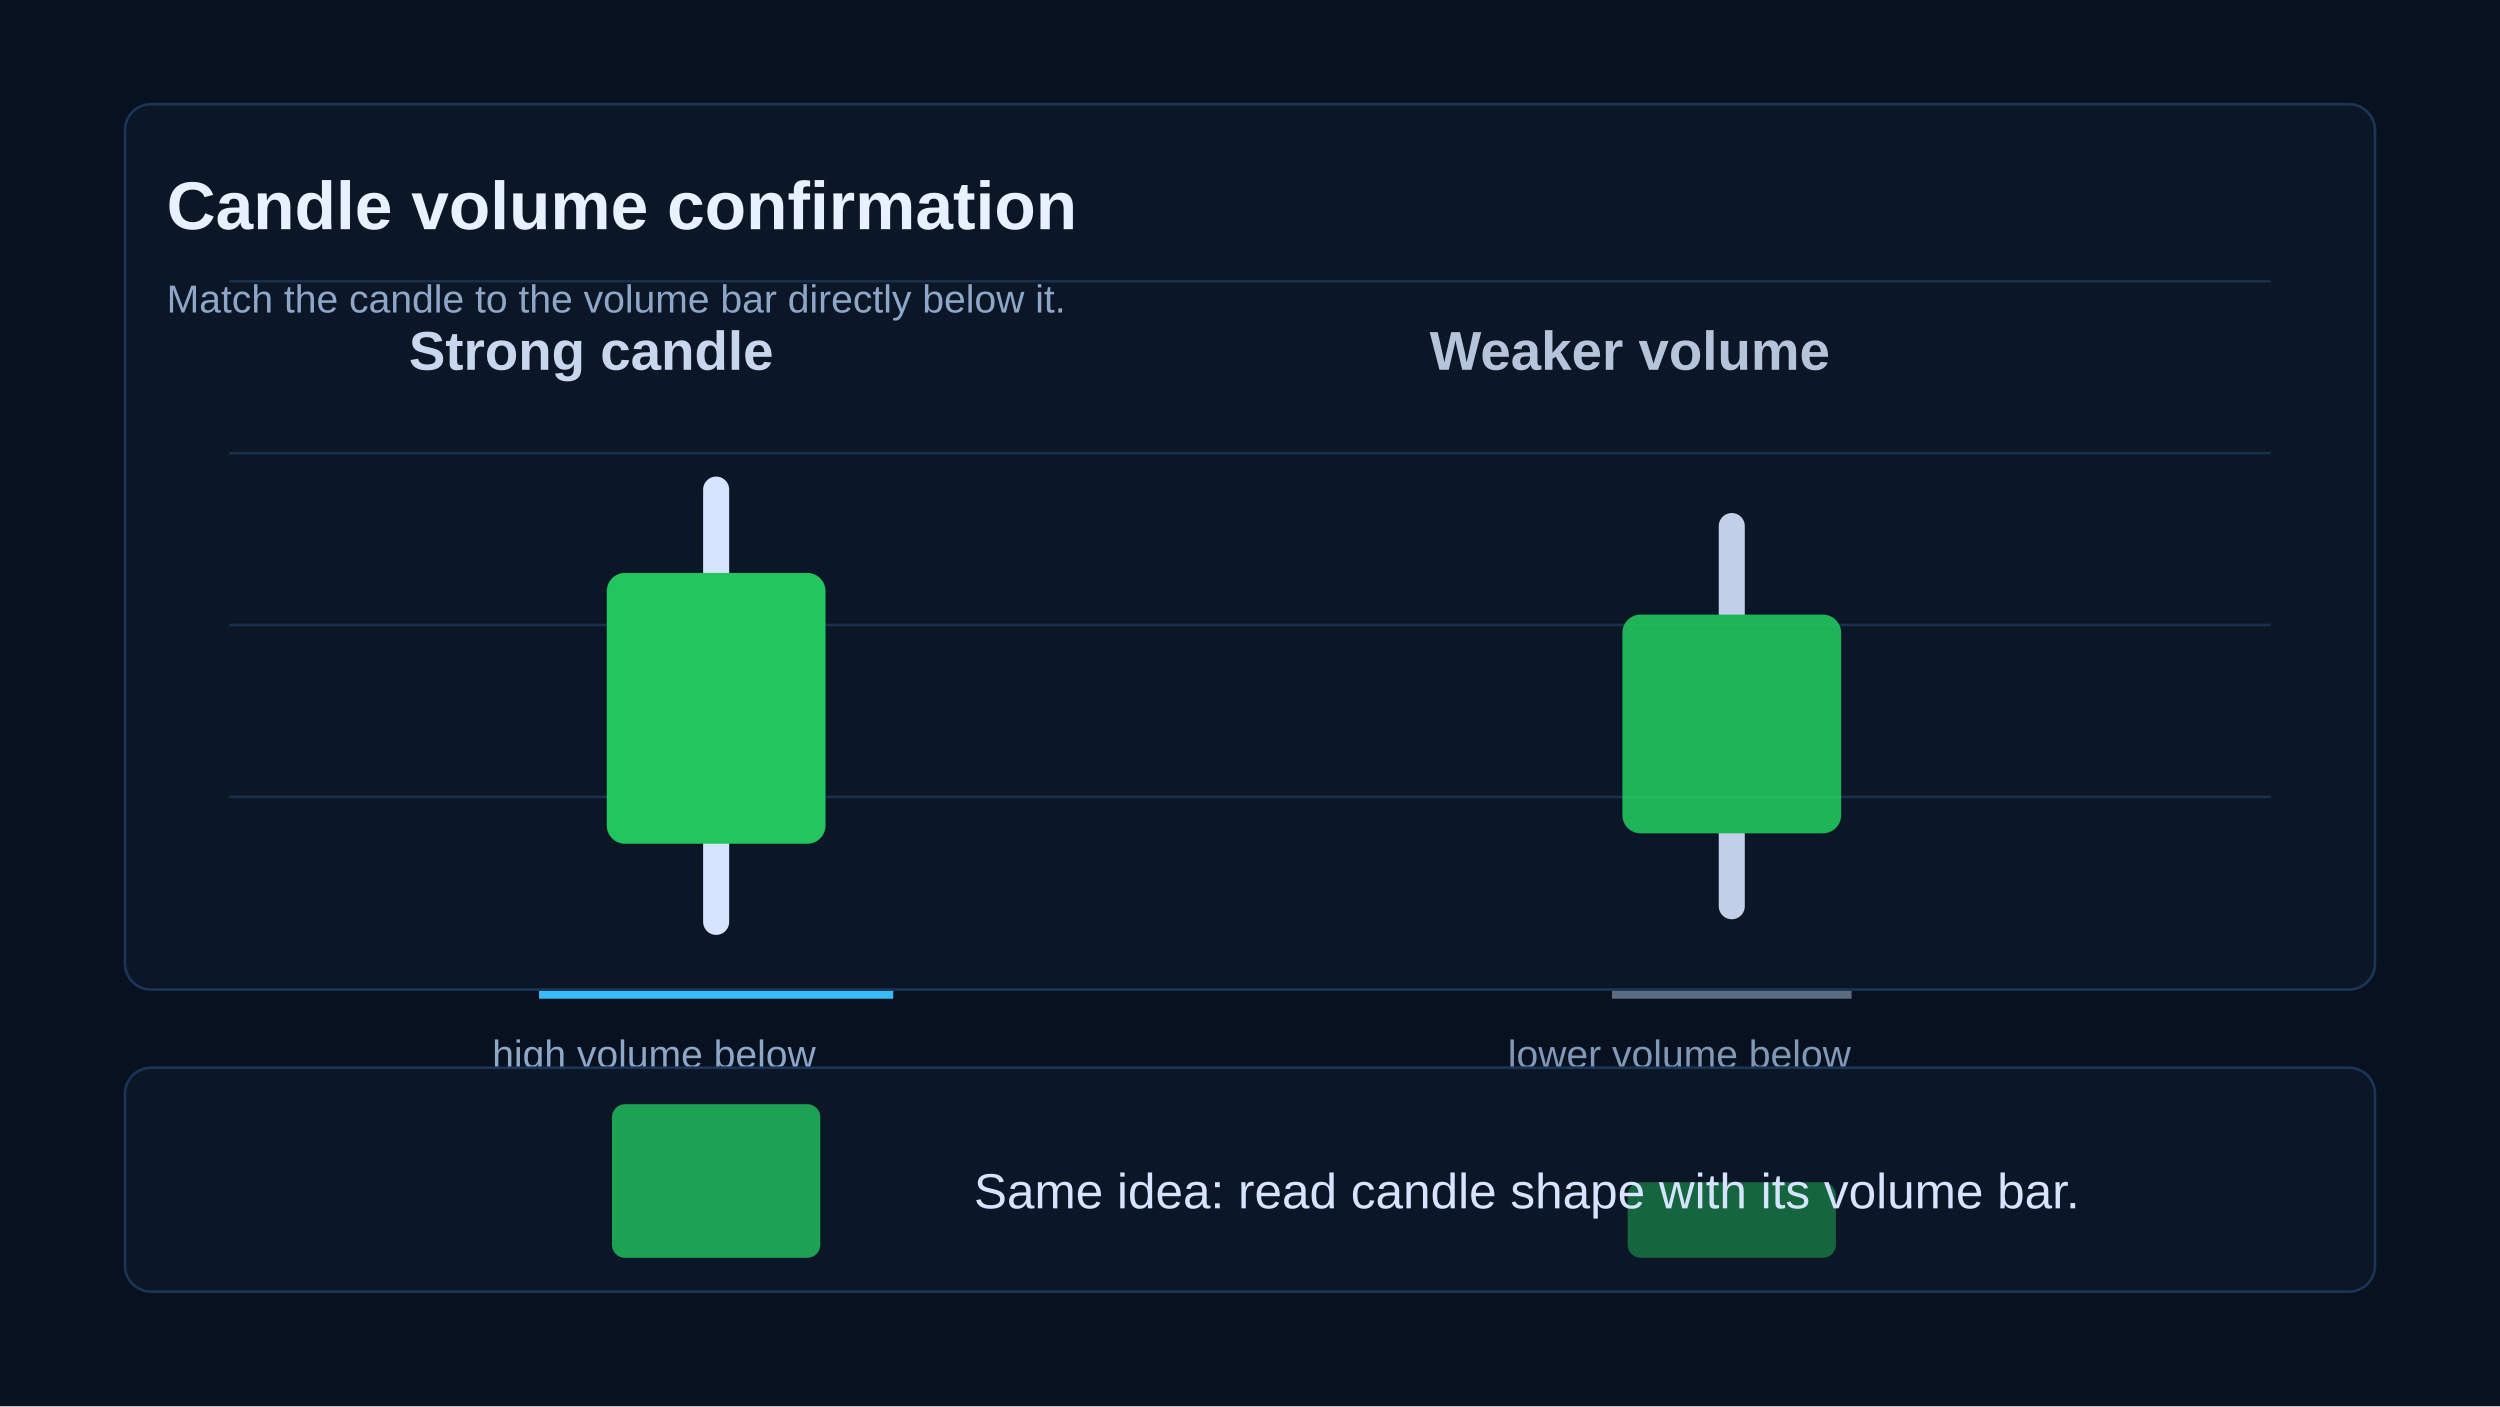
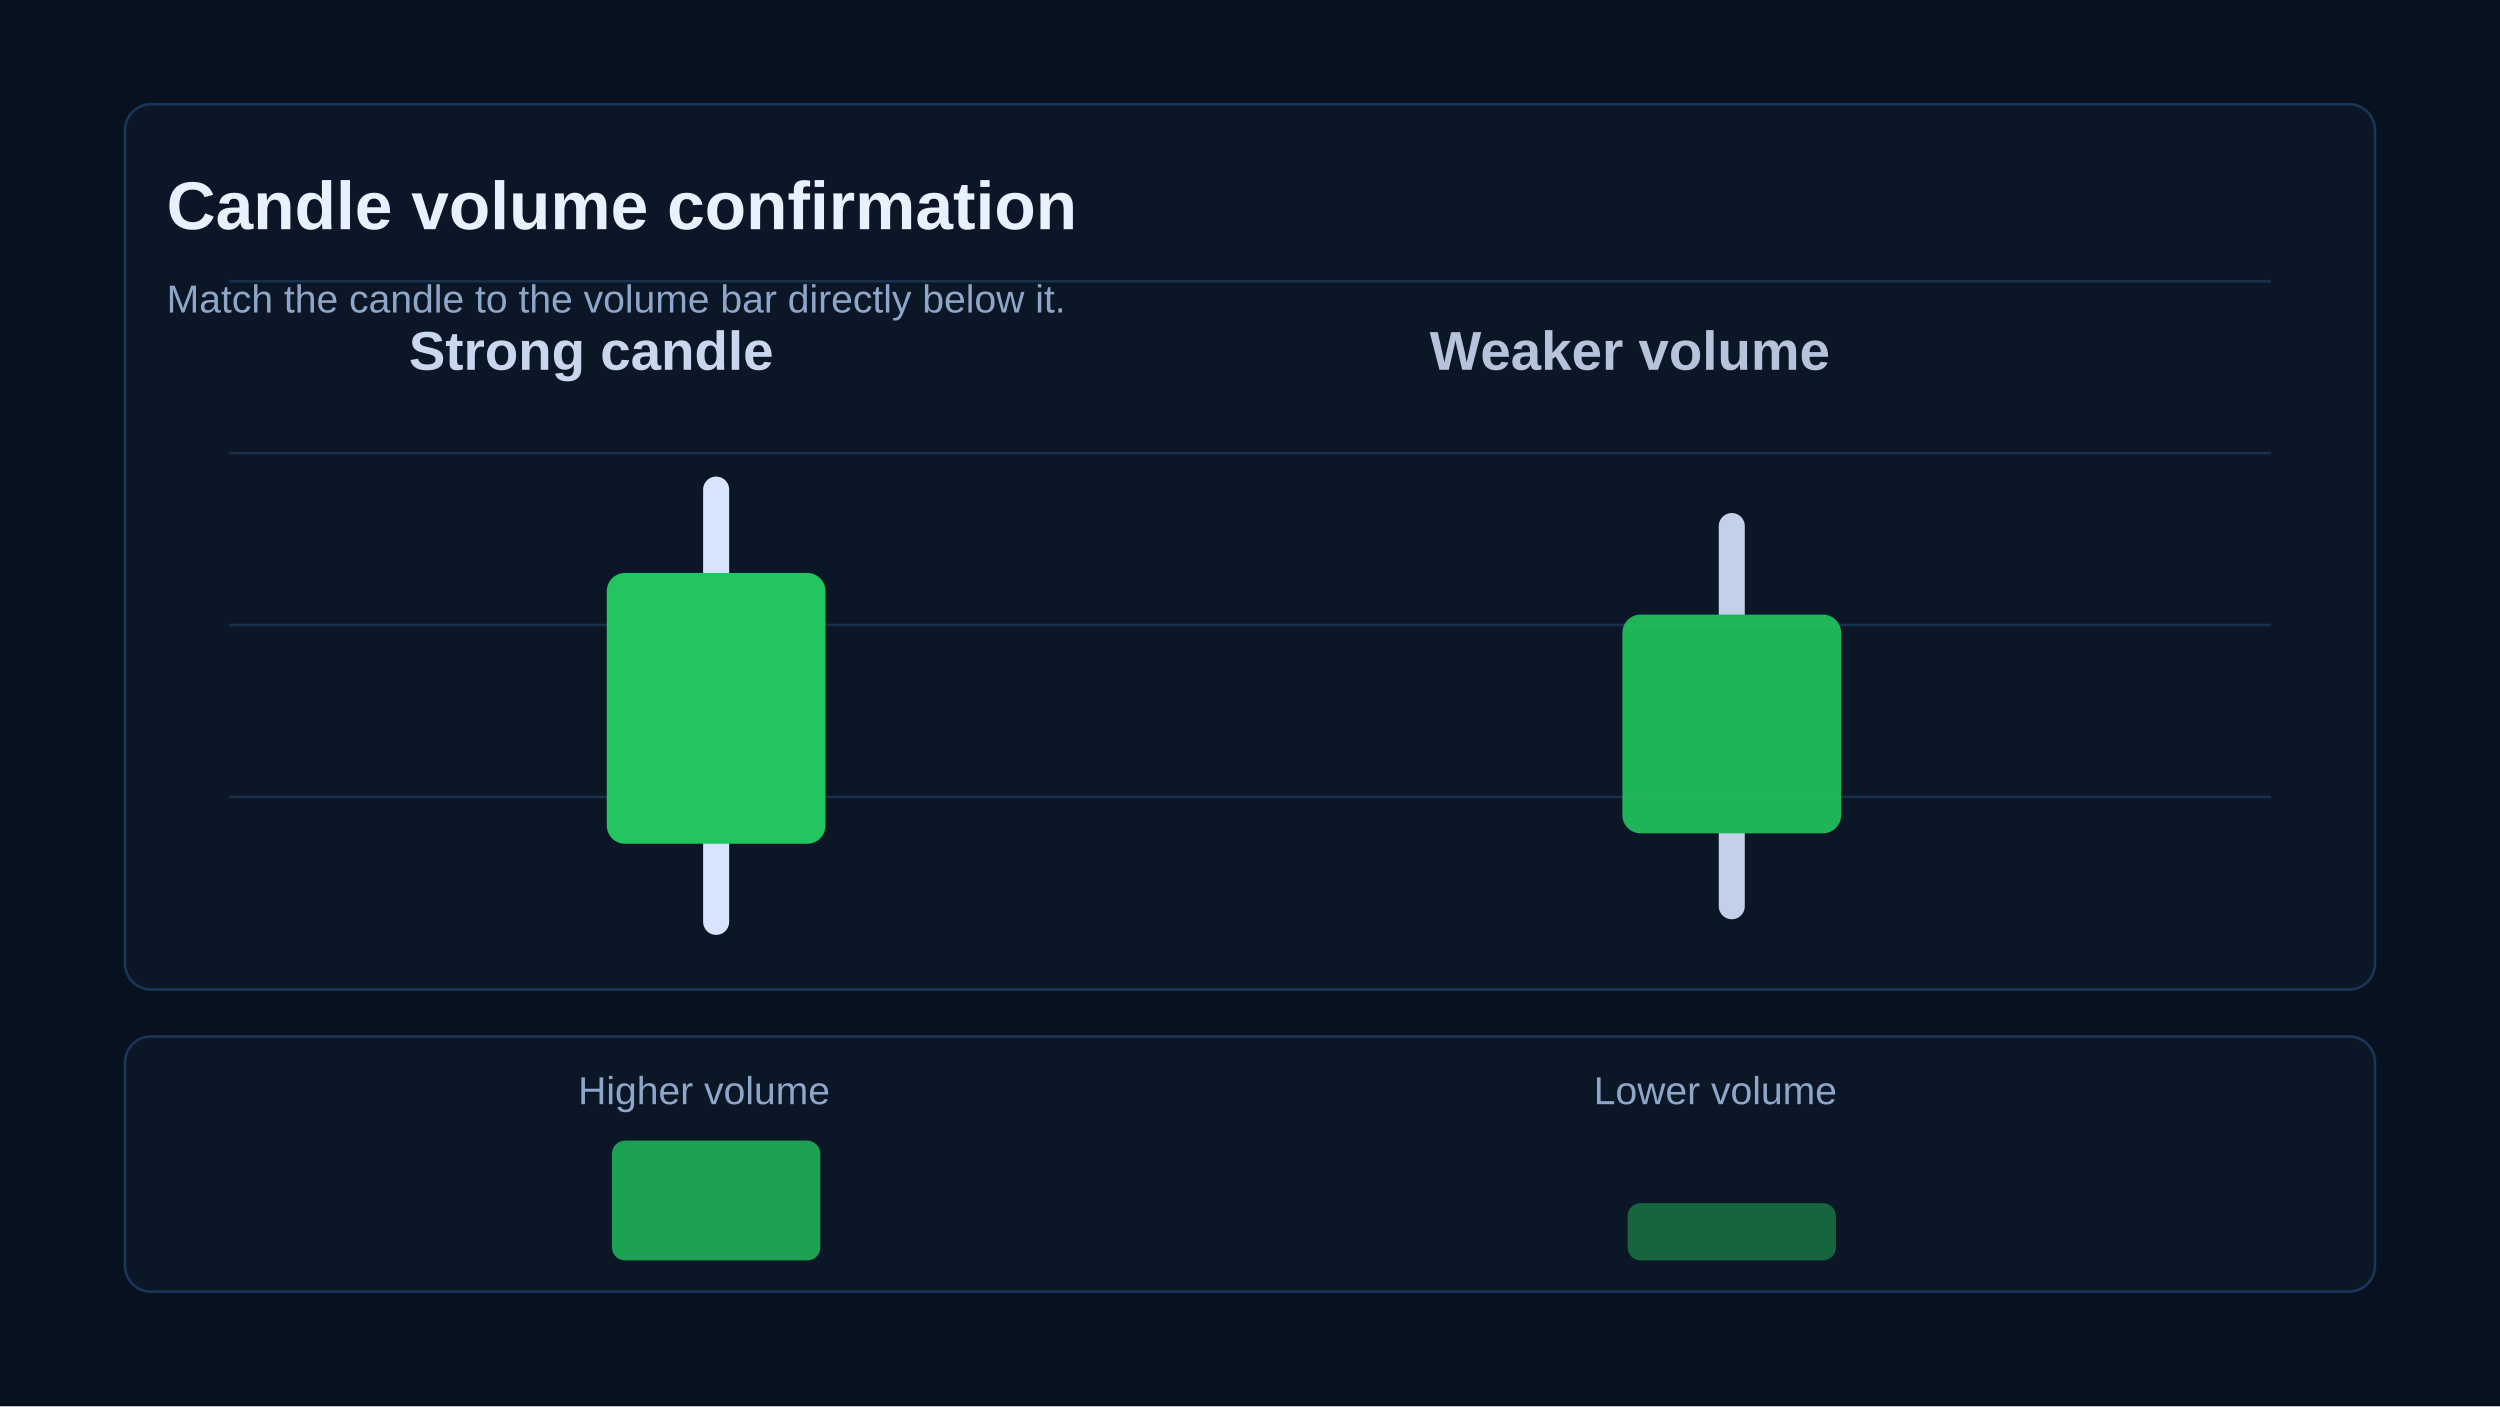
<svg xmlns="http://www.w3.org/2000/svg" width="960" height="540" viewBox="0 0 960 540" role="img" aria-labelledby="title desc">
  <rect width="960" height="540" fill="#07111f" />
  <rect x="48" y="40" width="864" height="340" rx="10" fill="#0b1626" stroke="#1b3558" />
  <g stroke="#19304d" stroke-width="1">
    <path d="M88 108H872M88 174H872M88 240H872M88 306H872" />
  </g>
  <text x="64" y="88" fill="#e8f1ff" font-family="Arial, sans-serif" font-size="26" font-weight="700">Candle volume confirmation</text>
  <text x="64" y="120" fill="#8ea6c8" font-family="Arial, sans-serif" font-size="15">Match the candle to the volume bar directly below it.</text>
  <g transform="translate(275 160)">
    <text x="-118" y="-18" fill="#c8d7ee" font-family="Arial, sans-serif" font-size="21" font-weight="700">Strong candle</text>
    <line x1="0" y1="28" x2="0" y2="194" stroke="#d6e4ff" stroke-width="10" stroke-linecap="round" />
    <rect x="-42" y="60" width="84" height="104" rx="7" fill="#22c55e" />
-     <path d="M-68 222H68" stroke="#38bdf8" stroke-width="3" />
-     <text x="-86" y="250" fill="#8ea6c8" font-family="Arial, sans-serif" font-size="15">high volume below</text>
  </g>
  <g transform="translate(665 160)" opacity=".9">
    <text x="-116" y="-18" fill="#c8d7ee" font-family="Arial, sans-serif" font-size="21" font-weight="700">Weaker volume</text>
    <line x1="0" y1="42" x2="0" y2="188" stroke="#d6e4ff" stroke-width="10" stroke-linecap="round" />
    <rect x="-42" y="76" width="84" height="84" rx="7" fill="#22c55e" />
-     <path d="M-46 222H46" stroke="#64748b" stroke-width="3" />
-     <text x="-86" y="250" fill="#8ea6c8" font-family="Arial, sans-serif" font-size="15">lower volume below</text>
  </g>
-   <rect x="48" y="410" width="864" height="86" rx="10" fill="#0b1626" stroke="#1b3558" />
+   <rect x="48" y="398" width="864" height="98" rx="10" fill="#0b1626" stroke="#1b3558" />
+   <text x="222" y="424" fill="#8ea6c8" font-family="Arial, sans-serif" font-size="15">Higher volume</text>
+   <text x="612" y="424" fill="#8ea6c8" font-family="Arial, sans-serif" font-size="15">Lower volume</text>
  <g>
-     <rect x="235" y="424" width="80" height="59" rx="5" fill="#22c55e" opacity=".8" />
-     <rect x="625" y="454" width="80" height="29" rx="5" fill="#22c55e" opacity=".45" />
+     <rect x="235" y="438" width="80" height="46" rx="5" fill="#22c55e" opacity=".8" />
+     <rect x="625" y="462" width="80" height="22" rx="5" fill="#22c55e" opacity=".45" />
  </g>
-   <text x="374" y="464" fill="#d6e4ff" font-family="Arial, sans-serif" font-size="19">Same idea: read candle shape with its volume bar.</text>
</svg>
